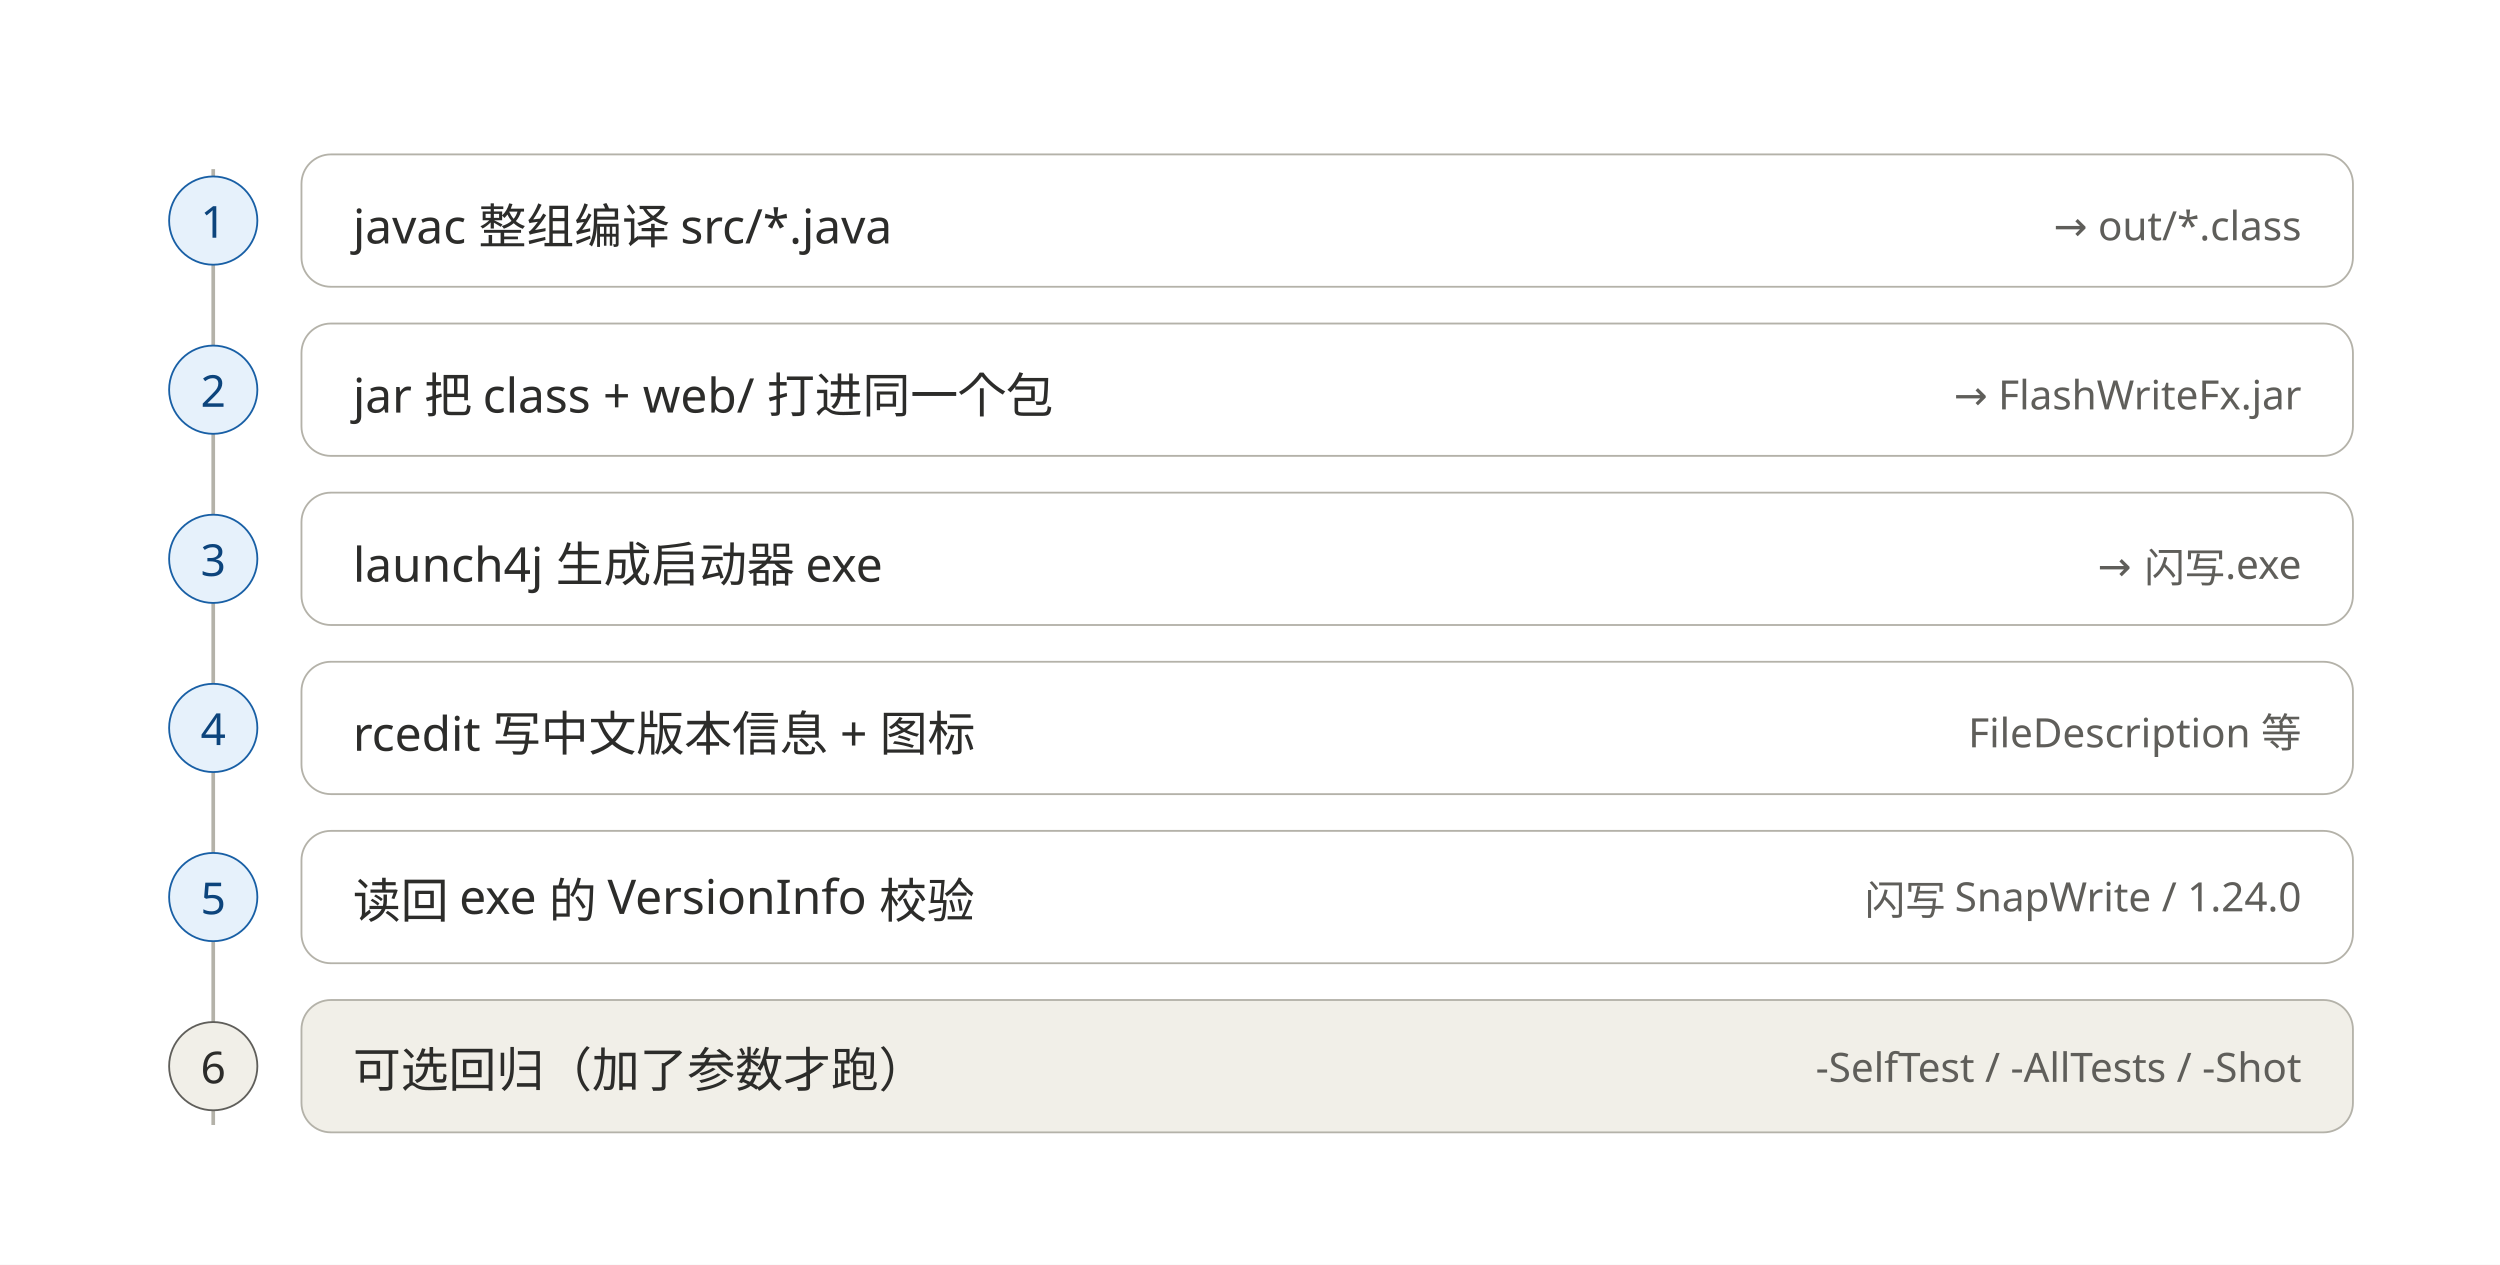
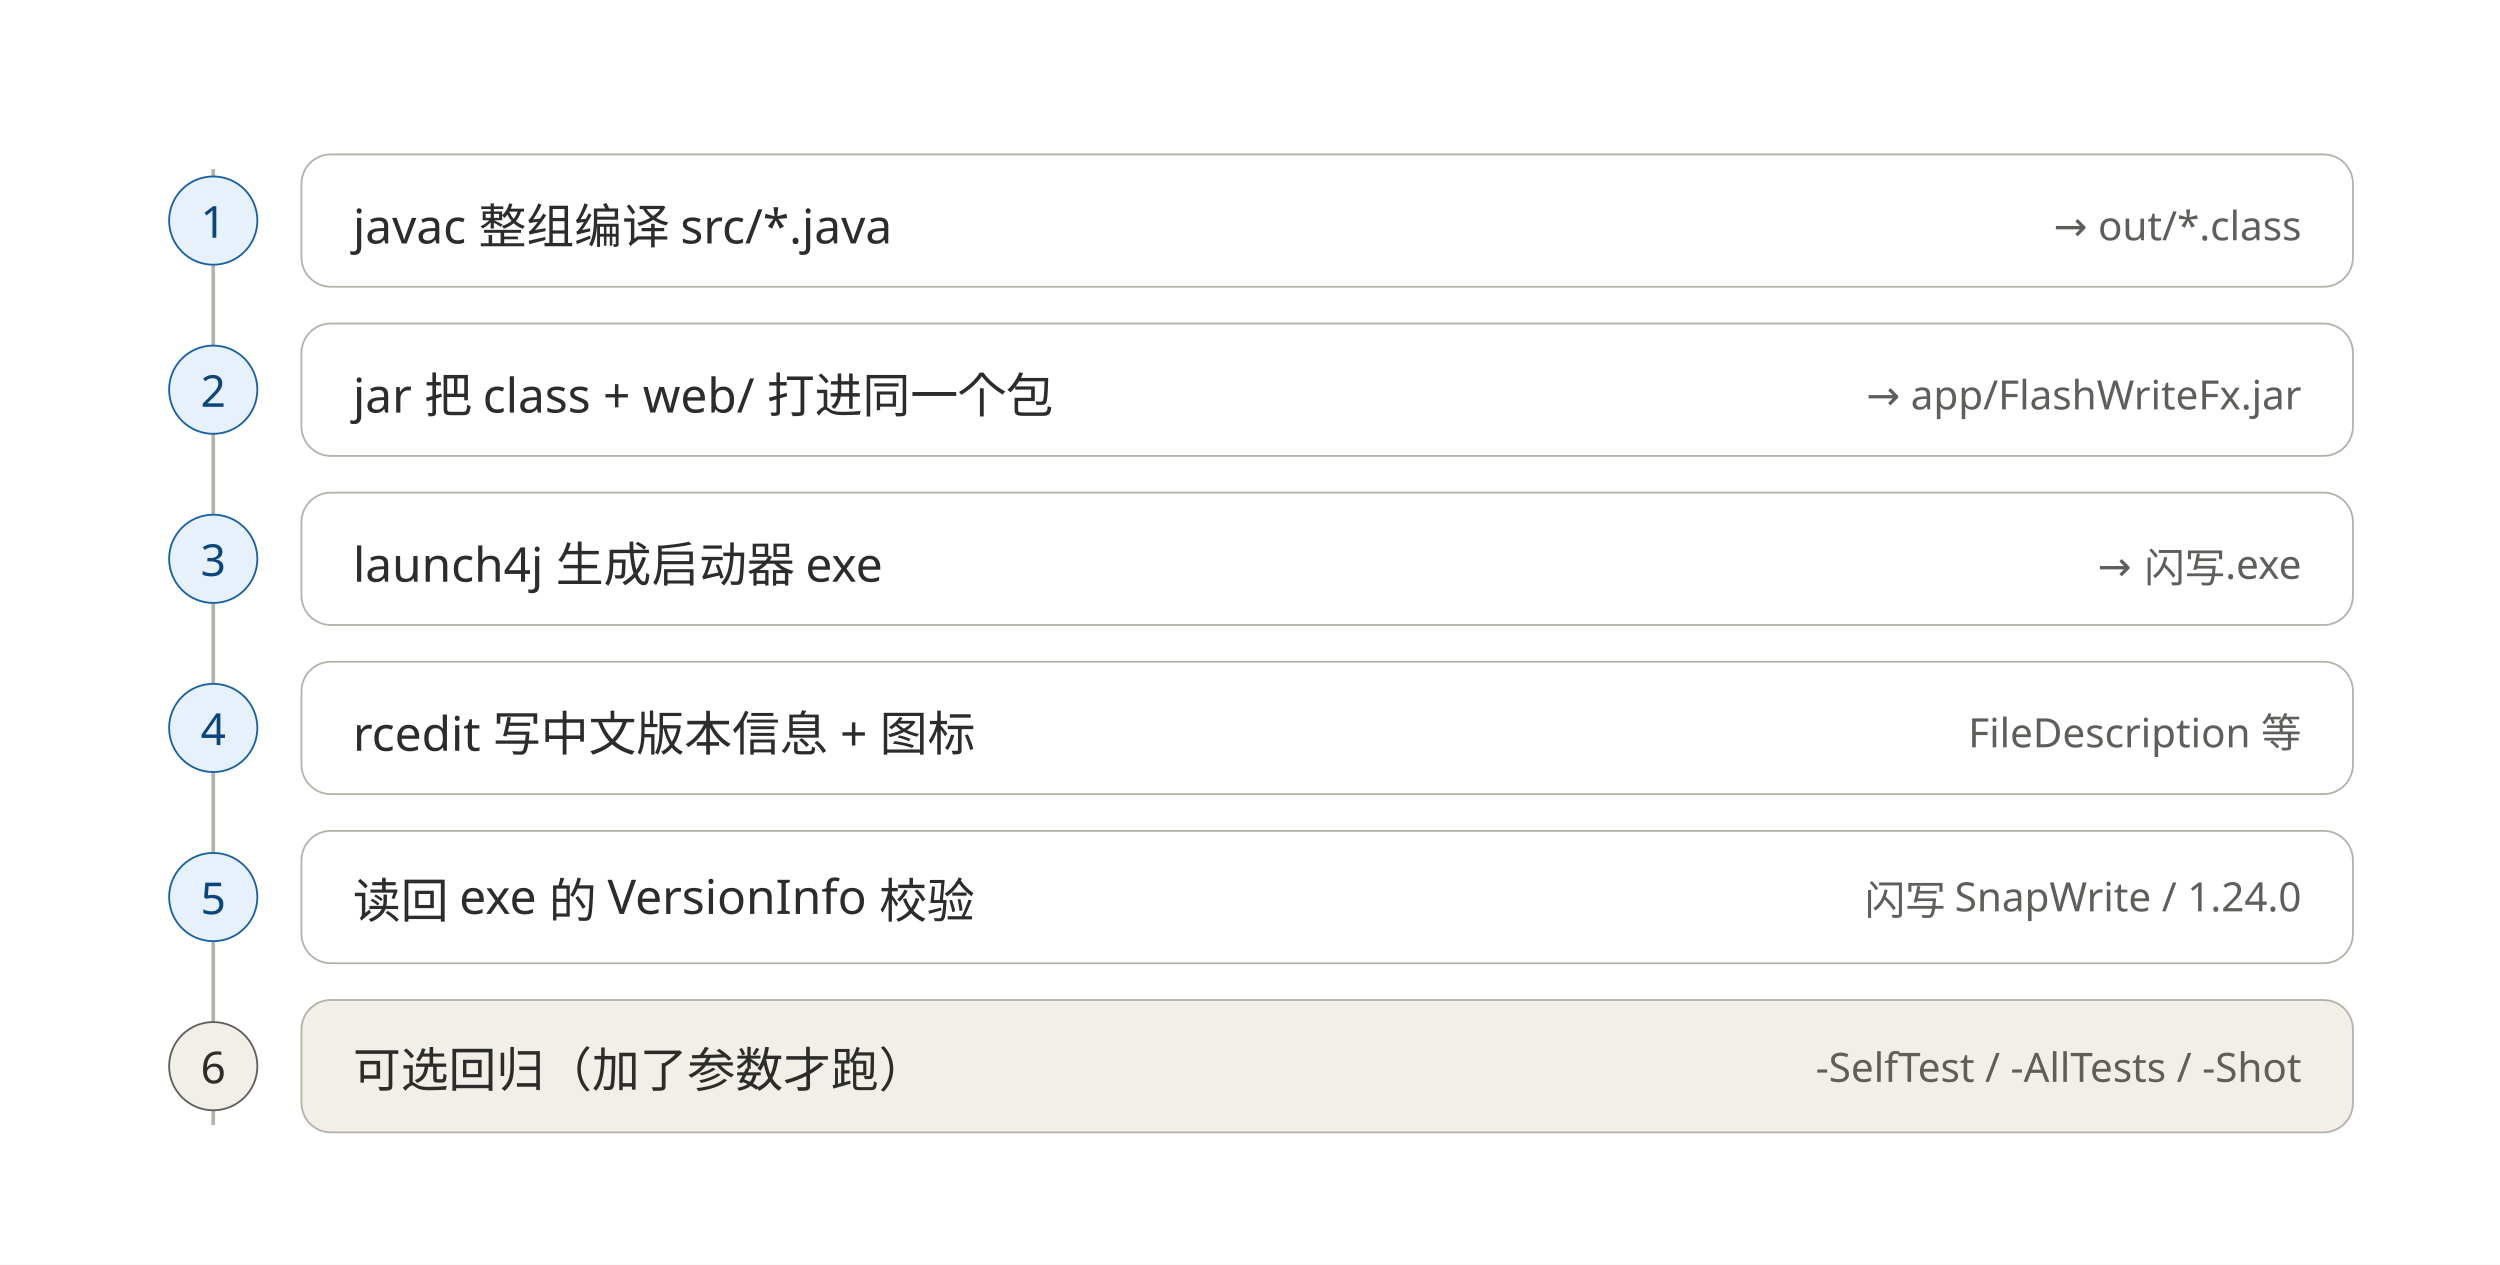
<svg xmlns="http://www.w3.org/2000/svg" width="680" height="344" viewBox="0 0 680 344" role="img" font-family="Segoe UI, Microsoft YaHei, sans-serif">
  <rect width="680" height="344" fill="#FFFFFF" />
  <path d="M58 46 L58 306" fill="none" stroke="#B4B2A9" stroke-width="1" />
  <circle cx="58" cy="60" r="12" fill="#E6F1FB" stroke="#185FA5" stroke-width="0.5" />
  <text x="58" y="60" text-anchor="middle" dominant-baseline="central" font-size="12" font-weight="500" fill="#0C447C">1</text>
  <rect x="82" y="42" width="558" height="36" rx="8" fill="#FFFFFF" stroke="#B4B2A9" stroke-width="0.5" />
  <text x="96" y="60" dominant-baseline="central" font-size="13" font-weight="500" fill="#2C2C2A">javac 整组编译 src/*.java</text>
  <text x="626" y="60" text-anchor="end" dominant-baseline="central" font-size="11" fill="#5F5E5A">→ out/*.class</text>
  <circle cx="58" cy="106" r="12" fill="#E6F1FB" stroke="#185FA5" stroke-width="0.5" />
  <text x="58" y="106" text-anchor="middle" dominant-baseline="central" font-size="12" font-weight="500" fill="#0C447C">2</text>
  <rect x="82" y="88" width="558" height="36" rx="8" fill="#FFFFFF" stroke="#B4B2A9" stroke-width="0.5" />
  <text x="96" y="106" dominant-baseline="central" font-size="13" font-weight="500" fill="#2C2C2A">jar 把 class + web/ 打进同一个包</text>
-   <text x="626" y="106" text-anchor="end" dominant-baseline="central" font-size="11" fill="#5F5E5A">→ FlashWriteFx.jar</text>
+   <text x="626" y="106" text-anchor="end" dominant-baseline="central" font-size="11" fill="#5F5E5A">→ app/FlashWriteFx.jar</text>
  <circle cx="58" cy="152" r="12" fill="#E6F1FB" stroke="#185FA5" stroke-width="0.5" />
  <text x="58" y="152" text-anchor="middle" dominant-baseline="central" font-size="12" font-weight="500" fill="#0C447C">3</text>
  <rect x="82" y="134" width="558" height="36" rx="8" fill="#FFFFFF" stroke="#B4B2A9" stroke-width="0.5" />
  <text x="96" y="152" dominant-baseline="central" font-size="13" font-weight="500" fill="#2C2C2A">launch4j 生成启动器 exe</text>
  <text x="626" y="152" text-anchor="end" dominant-baseline="central" font-size="11" fill="#5F5E5A">→ 闪写.exe</text>
  <circle cx="58" cy="198" r="12" fill="#E6F1FB" stroke="#185FA5" stroke-width="0.5" />
  <text x="58" y="198" text-anchor="middle" dominant-baseline="central" font-size="12" font-weight="500" fill="#0C447C">4</text>
  <rect x="82" y="180" width="558" height="36" rx="8" fill="#FFFFFF" stroke="#B4B2A9" stroke-width="0.5" />
  <text x="96" y="198" dominant-baseline="central" font-size="13" font-weight="500" fill="#2C2C2A">rcedit 写中文版本信息 + 图标</text>
  <text x="626" y="198" text-anchor="end" dominant-baseline="central" font-size="11" fill="#5F5E5A">FileDescription 等</text>
  <circle cx="58" cy="244" r="12" fill="#E6F1FB" stroke="#185FA5" stroke-width="0.5" />
  <text x="58" y="244" text-anchor="middle" dominant-baseline="central" font-size="12" font-weight="500" fill="#0C447C">5</text>
  <rect x="82" y="226" width="558" height="36" rx="8" fill="#FFFFFF" stroke="#B4B2A9" stroke-width="0.5" />
  <text x="96" y="244" dominant-baseline="central" font-size="13" font-weight="500" fill="#2C2C2A">读回 exe 的 VersionInfo 校验</text>
  <text x="626" y="244" text-anchor="end" dominant-baseline="central" font-size="11" fill="#5F5E5A">闪写 SnapWrite / 1.24.0</text>
  <circle cx="58" cy="290" r="12" fill="#F1EFE8" stroke="#5F5E5A" stroke-width="0.5" />
  <text x="58" y="290" text-anchor="middle" dominant-baseline="central" font-size="12" font-weight="500" fill="#2C2C2A">6</text>
  <rect x="82" y="272" width="558" height="36" rx="8" fill="#F1EFE8" stroke="#B4B2A9" stroke-width="0.5" />
  <text x="96" y="290" dominant-baseline="central" font-size="13" font-weight="500" fill="#2C2C2A">可选回归（加了参数才跑）</text>
  <text x="626" y="290" text-anchor="end" dominant-baseline="central" font-size="11" fill="#5F5E5A">-SelfTest / -AllTests / -Shot</text>
</svg>
